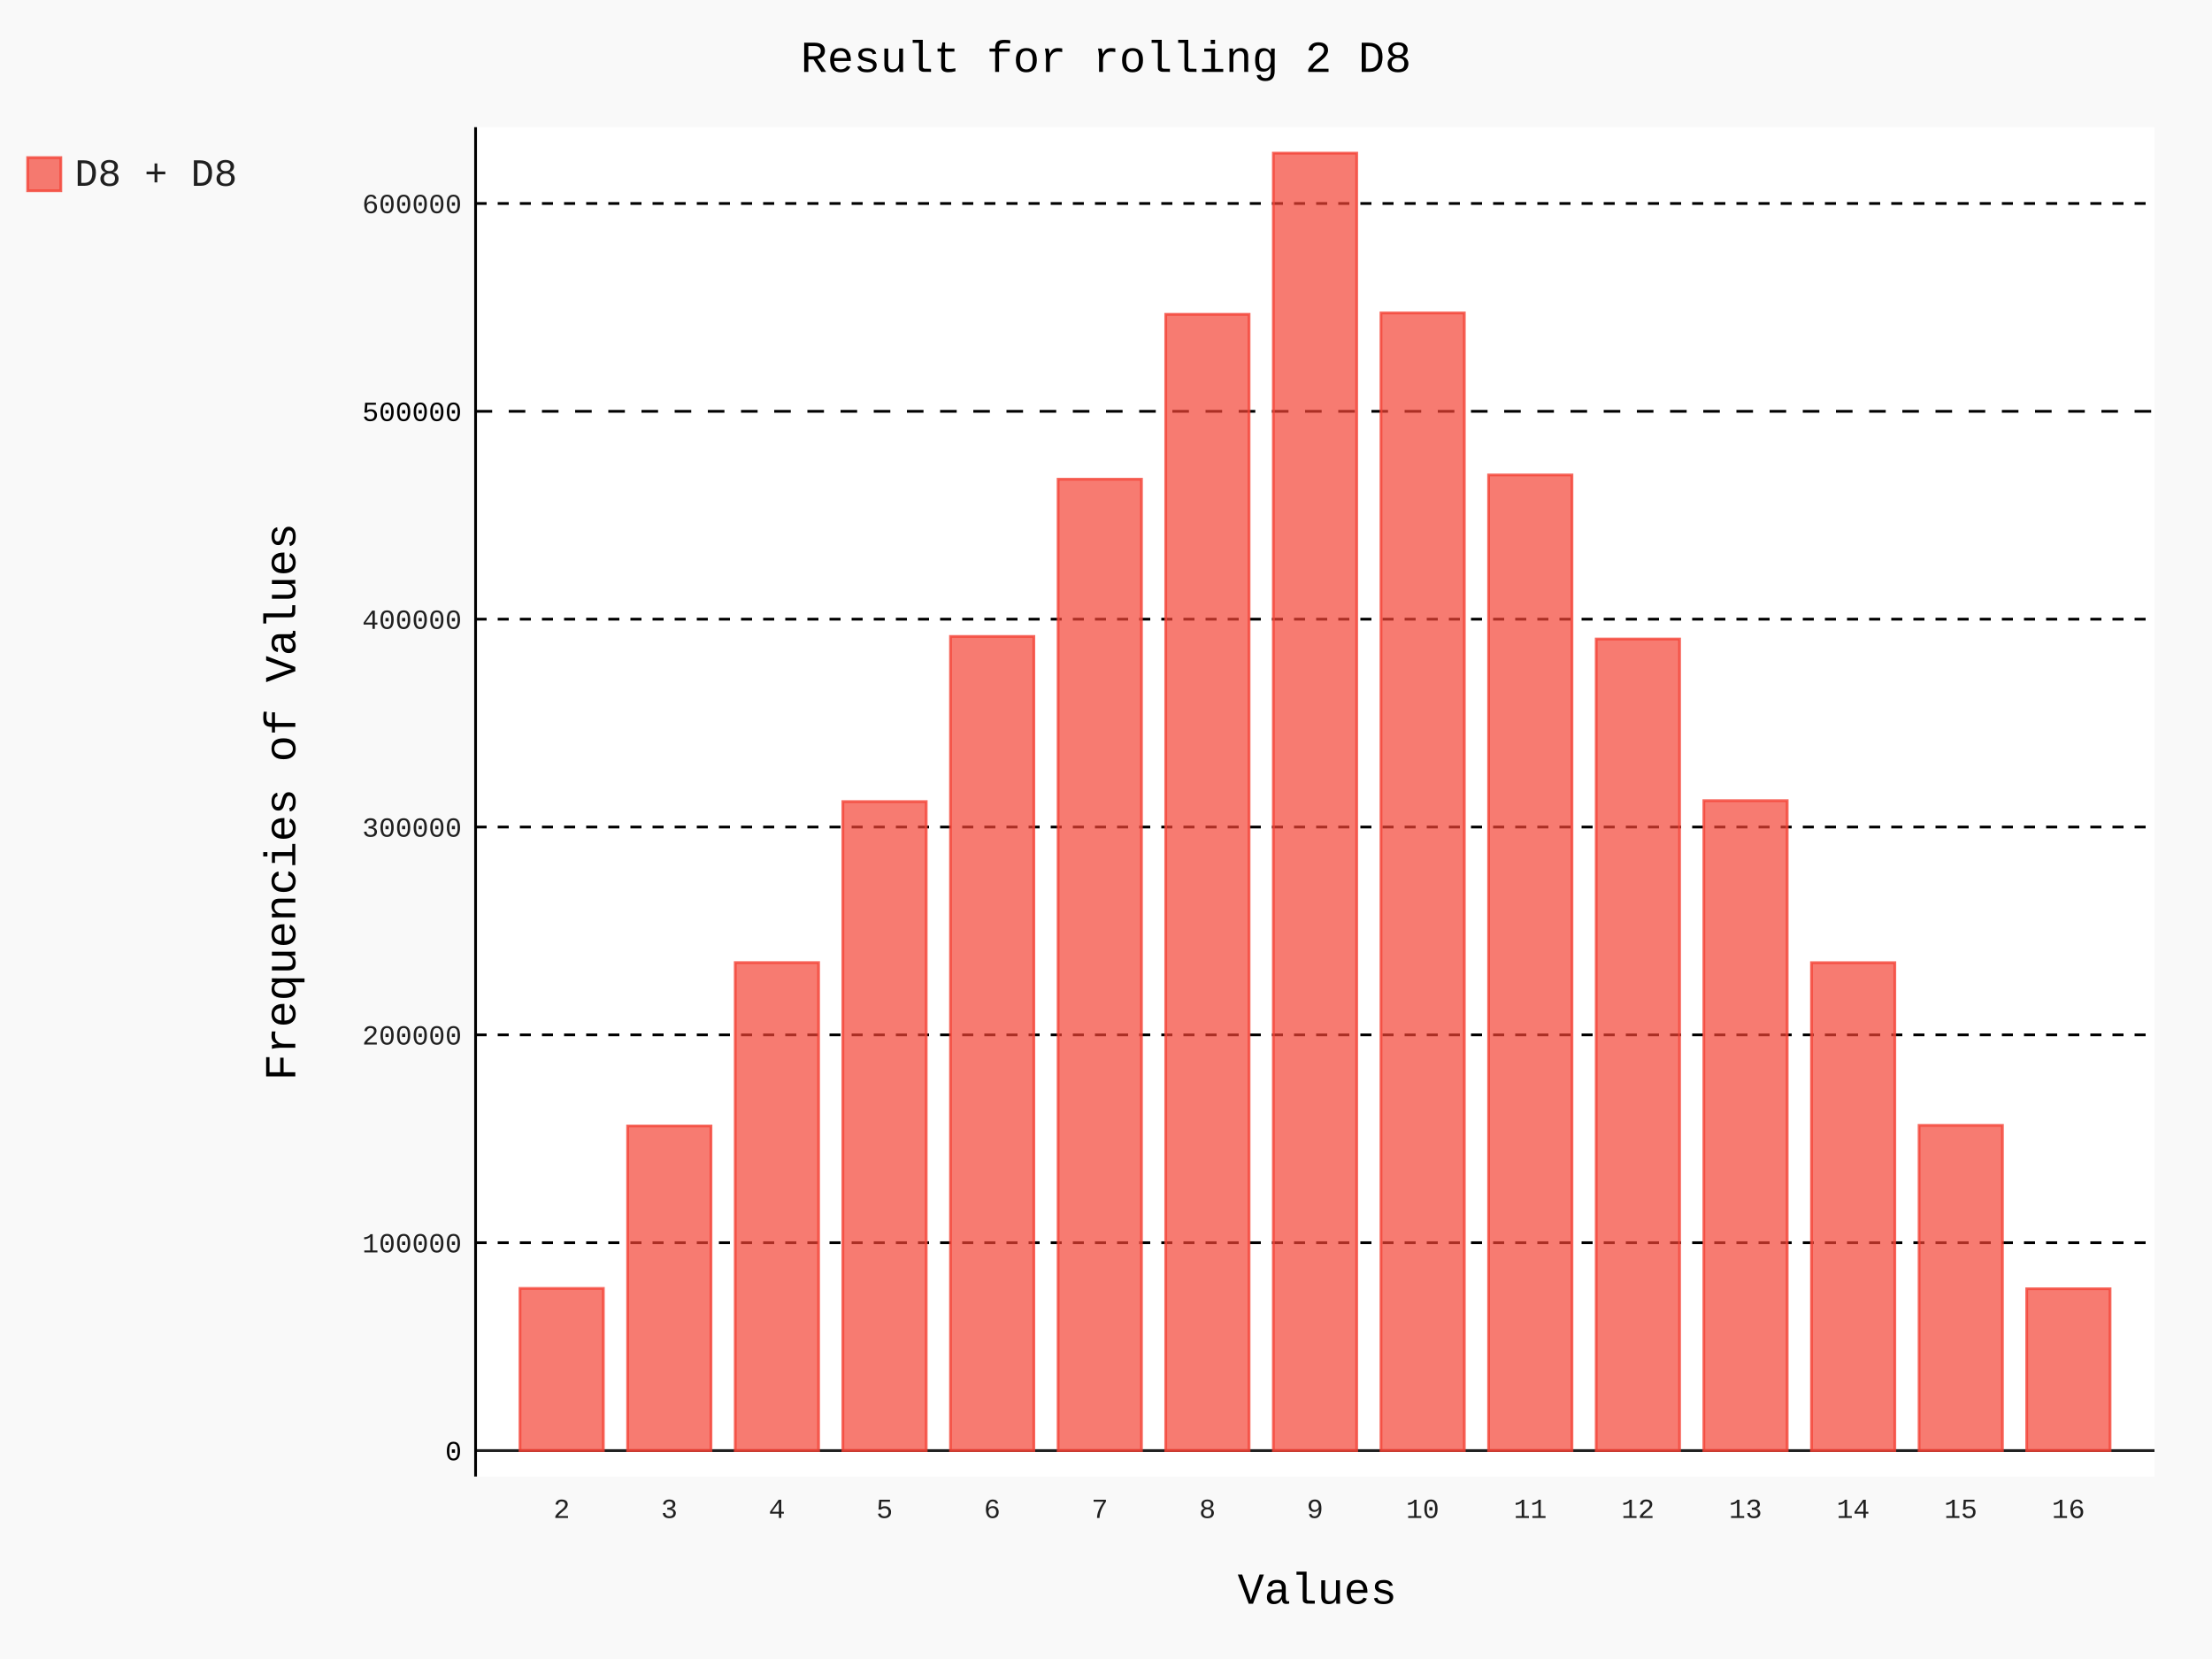
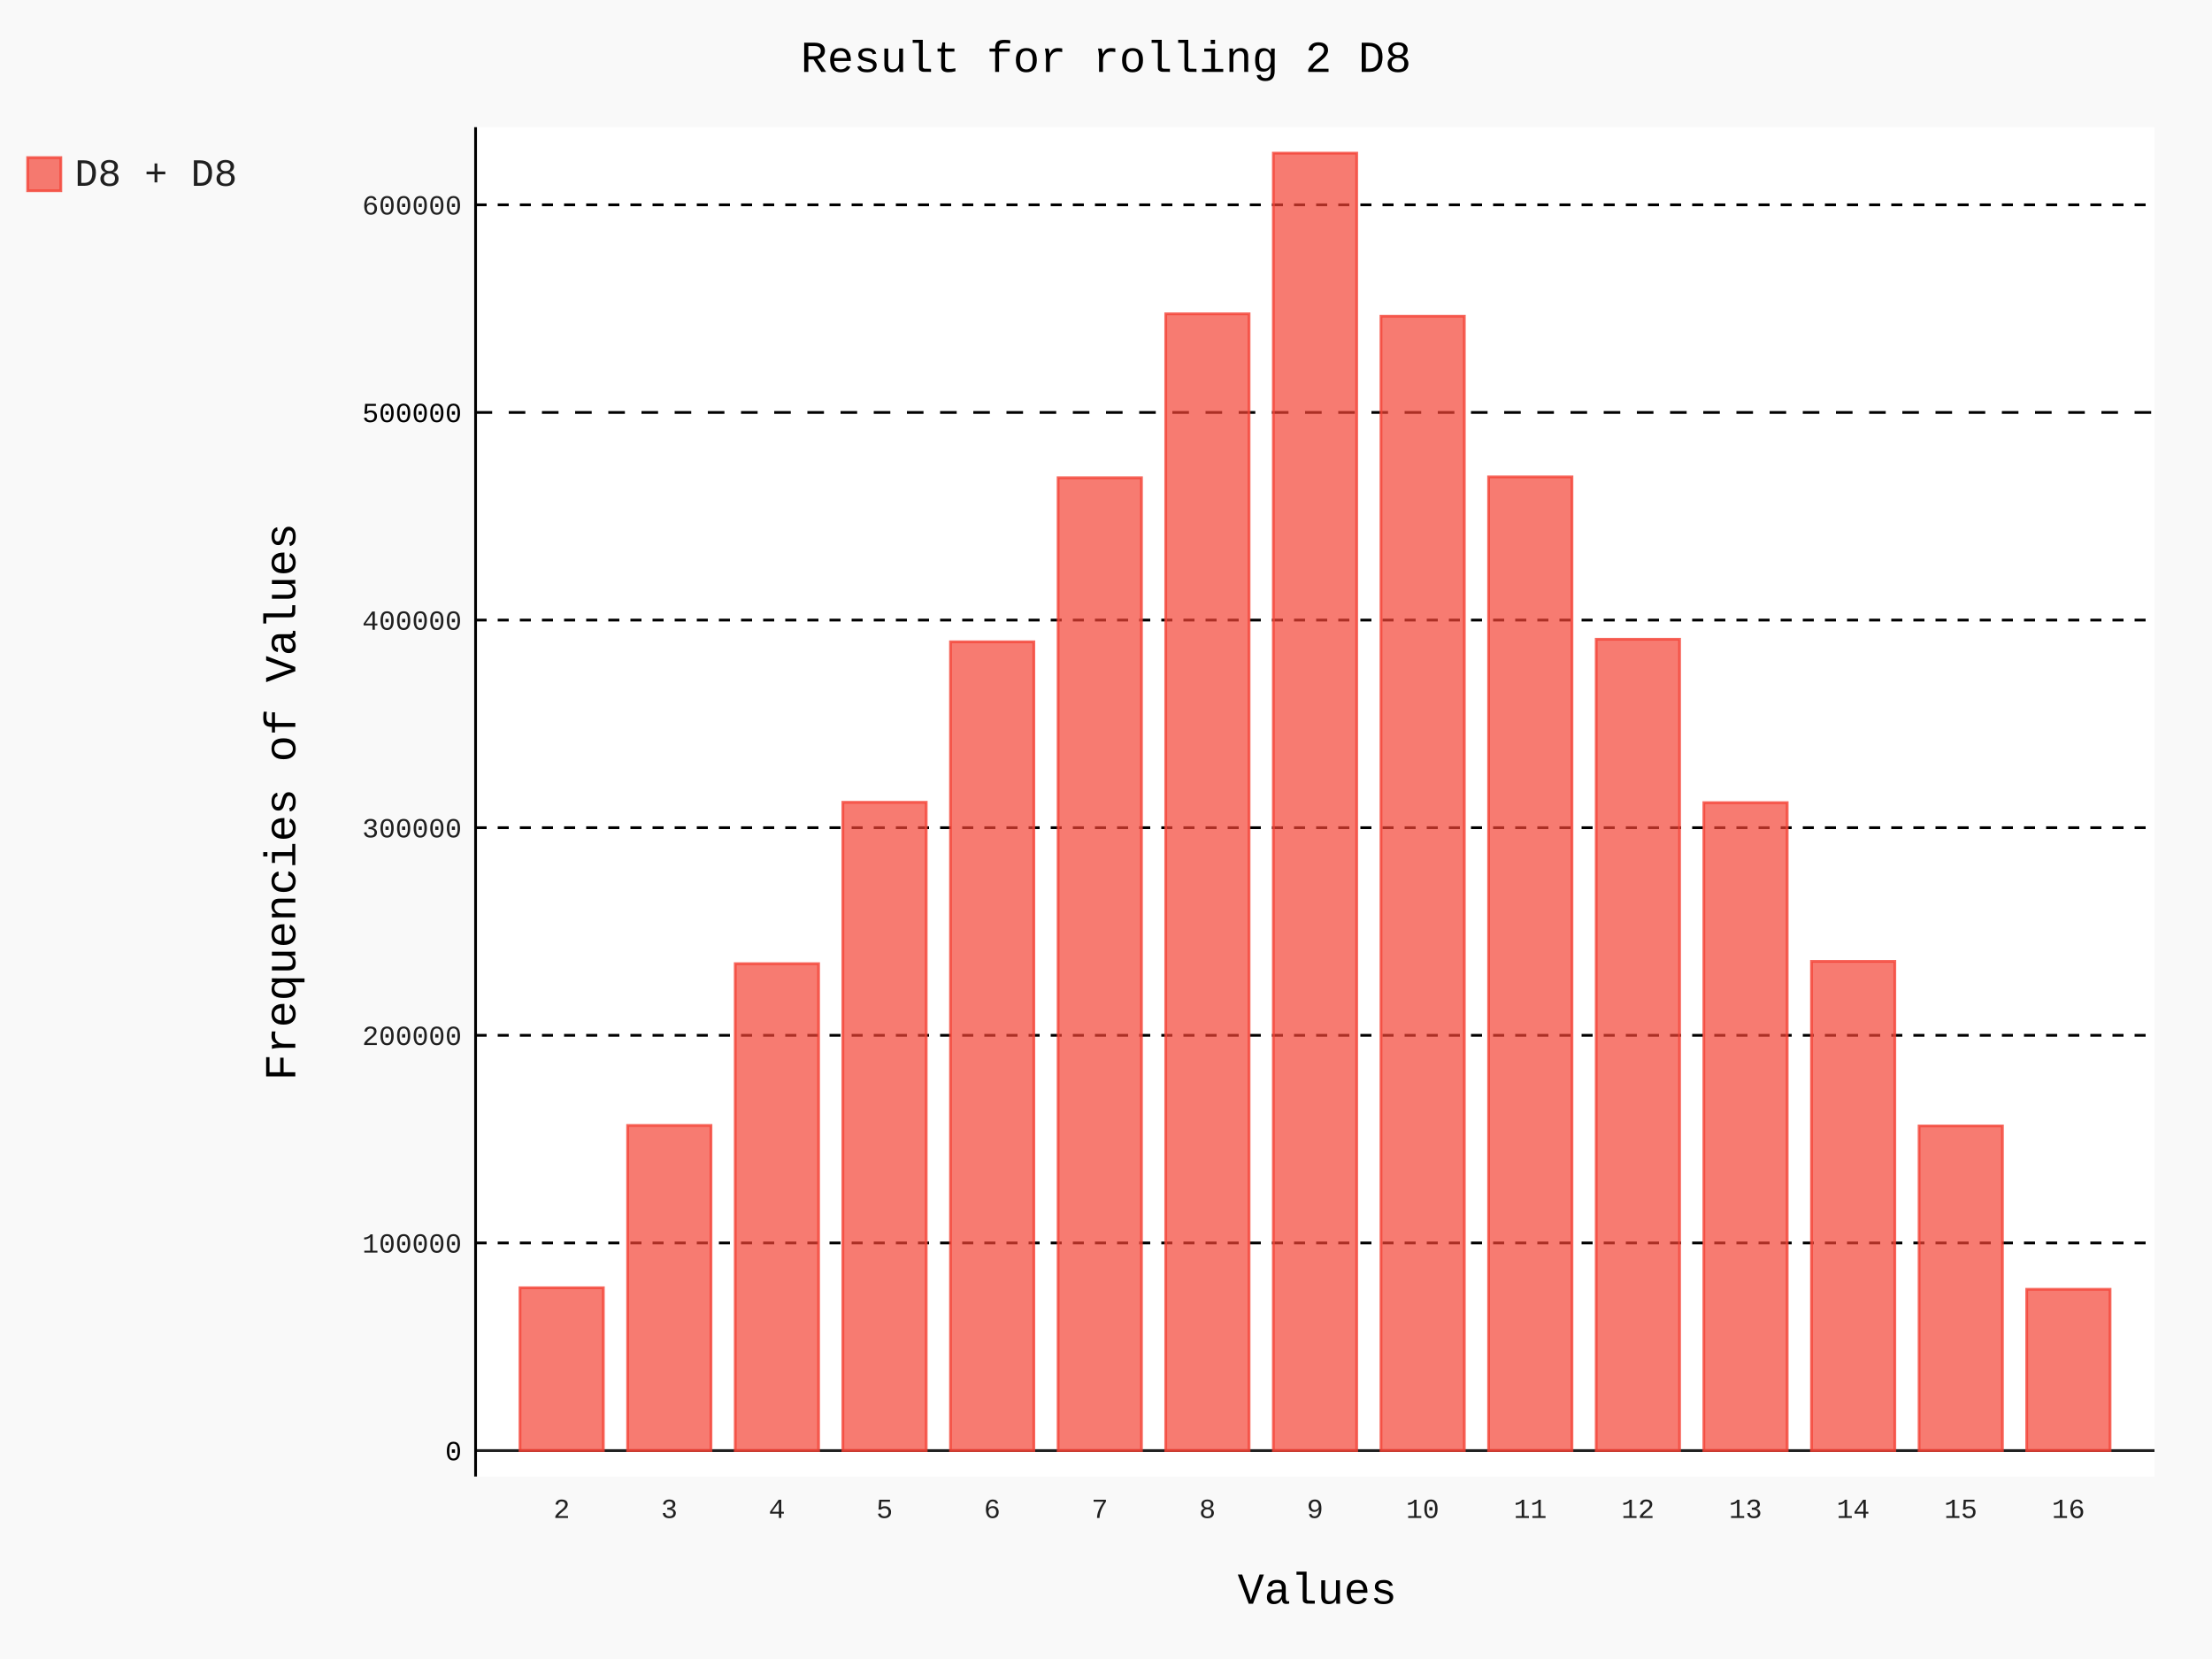
- <svg xmlns="http://www.w3.org/2000/svg" id="chart-728b4918-e278-4ec1-8a84-4df72ec2d9ed" class="pygal-chart" viewBox="0 0 800 600">
+ <svg xmlns="http://www.w3.org/2000/svg" id="chart-c9c467c7-0e5f-4b09-a038-41d56412c4b6" class="pygal-chart" viewBox="0 0 800 600">
  <defs>
-     <style type="text/css">#chart-728b4918-e278-4ec1-8a84-4df72ec2d9ed{-webkit-user-select:none;-webkit-font-smoothing:antialiased;font-family:Consolas,"Liberation Mono",Menlo,Courier,monospace}#chart-728b4918-e278-4ec1-8a84-4df72ec2d9ed .title{font-family:Consolas,"Liberation Mono",Menlo,Courier,monospace;font-size:16px}#chart-728b4918-e278-4ec1-8a84-4df72ec2d9ed .legends .legend text{font-family:Consolas,"Liberation Mono",Menlo,Courier,monospace;font-size:14px}#chart-728b4918-e278-4ec1-8a84-4df72ec2d9ed .axis text{font-family:Consolas,"Liberation Mono",Menlo,Courier,monospace;font-size:10px}#chart-728b4918-e278-4ec1-8a84-4df72ec2d9ed .axis text.major{font-family:Consolas,"Liberation Mono",Menlo,Courier,monospace;font-size:10px}#chart-728b4918-e278-4ec1-8a84-4df72ec2d9ed .text-overlay text.value{font-family:Consolas,"Liberation Mono",Menlo,Courier,monospace;font-size:16px}#chart-728b4918-e278-4ec1-8a84-4df72ec2d9ed .text-overlay text.label{font-family:Consolas,"Liberation Mono",Menlo,Courier,monospace;font-size:10px}#chart-728b4918-e278-4ec1-8a84-4df72ec2d9ed .tooltip{font-family:Consolas,"Liberation Mono",Menlo,Courier,monospace;font-size:14px}#chart-728b4918-e278-4ec1-8a84-4df72ec2d9ed text.no_data{font-family:Consolas,"Liberation Mono",Menlo,Courier,monospace;font-size:64px}
- #chart-728b4918-e278-4ec1-8a84-4df72ec2d9ed{background-color:rgba(249,249,249,1)}#chart-728b4918-e278-4ec1-8a84-4df72ec2d9ed path,#chart-728b4918-e278-4ec1-8a84-4df72ec2d9ed line,#chart-728b4918-e278-4ec1-8a84-4df72ec2d9ed rect,#chart-728b4918-e278-4ec1-8a84-4df72ec2d9ed circle{-webkit-transition:150ms;-moz-transition:150ms;transition:150ms}#chart-728b4918-e278-4ec1-8a84-4df72ec2d9ed .graph &gt; .background{fill:rgba(249,249,249,1)}#chart-728b4918-e278-4ec1-8a84-4df72ec2d9ed .plot &gt; .background{fill:rgba(255,255,255,1)}#chart-728b4918-e278-4ec1-8a84-4df72ec2d9ed .graph{fill:rgba(0,0,0,.87)}#chart-728b4918-e278-4ec1-8a84-4df72ec2d9ed text.no_data{fill:rgba(0,0,0,1)}#chart-728b4918-e278-4ec1-8a84-4df72ec2d9ed .title{fill:rgba(0,0,0,1)}#chart-728b4918-e278-4ec1-8a84-4df72ec2d9ed .legends .legend text{fill:rgba(0,0,0,.87)}#chart-728b4918-e278-4ec1-8a84-4df72ec2d9ed .legends .legend:hover text{fill:rgba(0,0,0,1)}#chart-728b4918-e278-4ec1-8a84-4df72ec2d9ed .axis .line{stroke:rgba(0,0,0,1)}#chart-728b4918-e278-4ec1-8a84-4df72ec2d9ed .axis .guide.line{stroke:rgba(0,0,0,.54)}#chart-728b4918-e278-4ec1-8a84-4df72ec2d9ed .axis .major.line{stroke:rgba(0,0,0,.87)}#chart-728b4918-e278-4ec1-8a84-4df72ec2d9ed .axis text.major{fill:rgba(0,0,0,1)}#chart-728b4918-e278-4ec1-8a84-4df72ec2d9ed .axis.y .guides:hover .guide.line,#chart-728b4918-e278-4ec1-8a84-4df72ec2d9ed .line-graph .axis.x .guides:hover .guide.line,#chart-728b4918-e278-4ec1-8a84-4df72ec2d9ed .stackedline-graph .axis.x .guides:hover .guide.line,#chart-728b4918-e278-4ec1-8a84-4df72ec2d9ed .xy-graph .axis.x .guides:hover .guide.line{stroke:rgba(0,0,0,1)}#chart-728b4918-e278-4ec1-8a84-4df72ec2d9ed .axis .guides:hover text{fill:rgba(0,0,0,1)}#chart-728b4918-e278-4ec1-8a84-4df72ec2d9ed .reactive{fill-opacity:.7;stroke-opacity:.8;stroke-width:1}#chart-728b4918-e278-4ec1-8a84-4df72ec2d9ed .ci{stroke:rgba(0,0,0,.87)}#chart-728b4918-e278-4ec1-8a84-4df72ec2d9ed .reactive.active,#chart-728b4918-e278-4ec1-8a84-4df72ec2d9ed .active .reactive{fill-opacity:.8;stroke-opacity:.9;stroke-width:4}#chart-728b4918-e278-4ec1-8a84-4df72ec2d9ed .ci .reactive.active{stroke-width:1.5}#chart-728b4918-e278-4ec1-8a84-4df72ec2d9ed .series text{fill:rgba(0,0,0,1)}#chart-728b4918-e278-4ec1-8a84-4df72ec2d9ed .tooltip rect{fill:rgba(255,255,255,1);stroke:rgba(0,0,0,1);-webkit-transition:opacity 150ms;-moz-transition:opacity 150ms;transition:opacity 150ms}#chart-728b4918-e278-4ec1-8a84-4df72ec2d9ed .tooltip .label{fill:rgba(0,0,0,.87)}#chart-728b4918-e278-4ec1-8a84-4df72ec2d9ed .tooltip .label{fill:rgba(0,0,0,.87)}#chart-728b4918-e278-4ec1-8a84-4df72ec2d9ed .tooltip .legend{font-size:.8em;fill:rgba(0,0,0,.54)}#chart-728b4918-e278-4ec1-8a84-4df72ec2d9ed .tooltip .x_label{font-size:.6em;fill:rgba(0,0,0,1)}#chart-728b4918-e278-4ec1-8a84-4df72ec2d9ed .tooltip .xlink{font-size:.5em;text-decoration:underline}#chart-728b4918-e278-4ec1-8a84-4df72ec2d9ed .tooltip .value{font-size:1.5em}#chart-728b4918-e278-4ec1-8a84-4df72ec2d9ed .bound{font-size:.5em}#chart-728b4918-e278-4ec1-8a84-4df72ec2d9ed .max-value{font-size:.75em;fill:rgba(0,0,0,.54)}#chart-728b4918-e278-4ec1-8a84-4df72ec2d9ed .map-element{fill:rgba(255,255,255,1);stroke:rgba(0,0,0,.54) !important}#chart-728b4918-e278-4ec1-8a84-4df72ec2d9ed .map-element .reactive{fill-opacity:inherit;stroke-opacity:inherit}#chart-728b4918-e278-4ec1-8a84-4df72ec2d9ed .color-0,#chart-728b4918-e278-4ec1-8a84-4df72ec2d9ed .color-0 a:visited{stroke:#F44336;fill:#F44336}#chart-728b4918-e278-4ec1-8a84-4df72ec2d9ed .text-overlay .color-0 text{fill:black}
- #chart-728b4918-e278-4ec1-8a84-4df72ec2d9ed text.no_data{text-anchor:middle}#chart-728b4918-e278-4ec1-8a84-4df72ec2d9ed .guide.line{fill:none}#chart-728b4918-e278-4ec1-8a84-4df72ec2d9ed .centered{text-anchor:middle}#chart-728b4918-e278-4ec1-8a84-4df72ec2d9ed .title{text-anchor:middle}#chart-728b4918-e278-4ec1-8a84-4df72ec2d9ed .legends .legend text{fill-opacity:1}#chart-728b4918-e278-4ec1-8a84-4df72ec2d9ed .axis.x text{text-anchor:middle}#chart-728b4918-e278-4ec1-8a84-4df72ec2d9ed .axis.x:not(.web) text[transform]{text-anchor:start}#chart-728b4918-e278-4ec1-8a84-4df72ec2d9ed .axis.x:not(.web) text[transform].backwards{text-anchor:end}#chart-728b4918-e278-4ec1-8a84-4df72ec2d9ed .axis.y text{text-anchor:end}#chart-728b4918-e278-4ec1-8a84-4df72ec2d9ed .axis.y text[transform].backwards{text-anchor:start}#chart-728b4918-e278-4ec1-8a84-4df72ec2d9ed .axis.y2 text{text-anchor:start}#chart-728b4918-e278-4ec1-8a84-4df72ec2d9ed .axis.y2 text[transform].backwards{text-anchor:end}#chart-728b4918-e278-4ec1-8a84-4df72ec2d9ed .axis .guide.line{stroke-dasharray:4,4;stroke:black}#chart-728b4918-e278-4ec1-8a84-4df72ec2d9ed .axis .major.guide.line{stroke-dasharray:6,6;stroke:black}#chart-728b4918-e278-4ec1-8a84-4df72ec2d9ed .horizontal .axis.y .guide.line,#chart-728b4918-e278-4ec1-8a84-4df72ec2d9ed .horizontal .axis.y2 .guide.line,#chart-728b4918-e278-4ec1-8a84-4df72ec2d9ed .vertical .axis.x .guide.line{opacity:0}#chart-728b4918-e278-4ec1-8a84-4df72ec2d9ed .horizontal .axis.always_show .guide.line,#chart-728b4918-e278-4ec1-8a84-4df72ec2d9ed .vertical .axis.always_show .guide.line{opacity:1 !important}#chart-728b4918-e278-4ec1-8a84-4df72ec2d9ed .axis.y .guides:hover .guide.line,#chart-728b4918-e278-4ec1-8a84-4df72ec2d9ed .axis.y2 .guides:hover .guide.line,#chart-728b4918-e278-4ec1-8a84-4df72ec2d9ed .axis.x .guides:hover .guide.line{opacity:1}#chart-728b4918-e278-4ec1-8a84-4df72ec2d9ed .axis .guides:hover text{opacity:1}#chart-728b4918-e278-4ec1-8a84-4df72ec2d9ed .nofill{fill:none}#chart-728b4918-e278-4ec1-8a84-4df72ec2d9ed .subtle-fill{fill-opacity:.2}#chart-728b4918-e278-4ec1-8a84-4df72ec2d9ed .dot{stroke-width:1px;fill-opacity:1;stroke-opacity:1}#chart-728b4918-e278-4ec1-8a84-4df72ec2d9ed .dot.active{stroke-width:5px}#chart-728b4918-e278-4ec1-8a84-4df72ec2d9ed .dot.negative{fill:transparent}#chart-728b4918-e278-4ec1-8a84-4df72ec2d9ed text,#chart-728b4918-e278-4ec1-8a84-4df72ec2d9ed tspan{stroke:none !important}#chart-728b4918-e278-4ec1-8a84-4df72ec2d9ed .series text.active{opacity:1}#chart-728b4918-e278-4ec1-8a84-4df72ec2d9ed .tooltip rect{fill-opacity:.95;stroke-width:.5}#chart-728b4918-e278-4ec1-8a84-4df72ec2d9ed .tooltip text{fill-opacity:1}#chart-728b4918-e278-4ec1-8a84-4df72ec2d9ed .showable{visibility:hidden}#chart-728b4918-e278-4ec1-8a84-4df72ec2d9ed .showable.shown{visibility:visible}#chart-728b4918-e278-4ec1-8a84-4df72ec2d9ed .gauge-background{fill:rgba(229,229,229,1);stroke:none}#chart-728b4918-e278-4ec1-8a84-4df72ec2d9ed .bg-lines{stroke:rgba(249,249,249,1);stroke-width:2px}</style>
+     <style type="text/css">#chart-c9c467c7-0e5f-4b09-a038-41d56412c4b6{-webkit-user-select:none;-webkit-font-smoothing:antialiased;font-family:Consolas,"Liberation Mono",Menlo,Courier,monospace}#chart-c9c467c7-0e5f-4b09-a038-41d56412c4b6 .title{font-family:Consolas,"Liberation Mono",Menlo,Courier,monospace;font-size:16px}#chart-c9c467c7-0e5f-4b09-a038-41d56412c4b6 .legends .legend text{font-family:Consolas,"Liberation Mono",Menlo,Courier,monospace;font-size:14px}#chart-c9c467c7-0e5f-4b09-a038-41d56412c4b6 .axis text{font-family:Consolas,"Liberation Mono",Menlo,Courier,monospace;font-size:10px}#chart-c9c467c7-0e5f-4b09-a038-41d56412c4b6 .axis text.major{font-family:Consolas,"Liberation Mono",Menlo,Courier,monospace;font-size:10px}#chart-c9c467c7-0e5f-4b09-a038-41d56412c4b6 .text-overlay text.value{font-family:Consolas,"Liberation Mono",Menlo,Courier,monospace;font-size:16px}#chart-c9c467c7-0e5f-4b09-a038-41d56412c4b6 .text-overlay text.label{font-family:Consolas,"Liberation Mono",Menlo,Courier,monospace;font-size:10px}#chart-c9c467c7-0e5f-4b09-a038-41d56412c4b6 .tooltip{font-family:Consolas,"Liberation Mono",Menlo,Courier,monospace;font-size:14px}#chart-c9c467c7-0e5f-4b09-a038-41d56412c4b6 text.no_data{font-family:Consolas,"Liberation Mono",Menlo,Courier,monospace;font-size:64px}
+ #chart-c9c467c7-0e5f-4b09-a038-41d56412c4b6{background-color:rgba(249,249,249,1)}#chart-c9c467c7-0e5f-4b09-a038-41d56412c4b6 path,#chart-c9c467c7-0e5f-4b09-a038-41d56412c4b6 line,#chart-c9c467c7-0e5f-4b09-a038-41d56412c4b6 rect,#chart-c9c467c7-0e5f-4b09-a038-41d56412c4b6 circle{-webkit-transition:150ms;-moz-transition:150ms;transition:150ms}#chart-c9c467c7-0e5f-4b09-a038-41d56412c4b6 .graph &gt; .background{fill:rgba(249,249,249,1)}#chart-c9c467c7-0e5f-4b09-a038-41d56412c4b6 .plot &gt; .background{fill:rgba(255,255,255,1)}#chart-c9c467c7-0e5f-4b09-a038-41d56412c4b6 .graph{fill:rgba(0,0,0,.87)}#chart-c9c467c7-0e5f-4b09-a038-41d56412c4b6 text.no_data{fill:rgba(0,0,0,1)}#chart-c9c467c7-0e5f-4b09-a038-41d56412c4b6 .title{fill:rgba(0,0,0,1)}#chart-c9c467c7-0e5f-4b09-a038-41d56412c4b6 .legends .legend text{fill:rgba(0,0,0,.87)}#chart-c9c467c7-0e5f-4b09-a038-41d56412c4b6 .legends .legend:hover text{fill:rgba(0,0,0,1)}#chart-c9c467c7-0e5f-4b09-a038-41d56412c4b6 .axis .line{stroke:rgba(0,0,0,1)}#chart-c9c467c7-0e5f-4b09-a038-41d56412c4b6 .axis .guide.line{stroke:rgba(0,0,0,.54)}#chart-c9c467c7-0e5f-4b09-a038-41d56412c4b6 .axis .major.line{stroke:rgba(0,0,0,.87)}#chart-c9c467c7-0e5f-4b09-a038-41d56412c4b6 .axis text.major{fill:rgba(0,0,0,1)}#chart-c9c467c7-0e5f-4b09-a038-41d56412c4b6 .axis.y .guides:hover .guide.line,#chart-c9c467c7-0e5f-4b09-a038-41d56412c4b6 .line-graph .axis.x .guides:hover .guide.line,#chart-c9c467c7-0e5f-4b09-a038-41d56412c4b6 .stackedline-graph .axis.x .guides:hover .guide.line,#chart-c9c467c7-0e5f-4b09-a038-41d56412c4b6 .xy-graph .axis.x .guides:hover .guide.line{stroke:rgba(0,0,0,1)}#chart-c9c467c7-0e5f-4b09-a038-41d56412c4b6 .axis .guides:hover text{fill:rgba(0,0,0,1)}#chart-c9c467c7-0e5f-4b09-a038-41d56412c4b6 .reactive{fill-opacity:.7;stroke-opacity:.8;stroke-width:1}#chart-c9c467c7-0e5f-4b09-a038-41d56412c4b6 .ci{stroke:rgba(0,0,0,.87)}#chart-c9c467c7-0e5f-4b09-a038-41d56412c4b6 .reactive.active,#chart-c9c467c7-0e5f-4b09-a038-41d56412c4b6 .active .reactive{fill-opacity:.8;stroke-opacity:.9;stroke-width:4}#chart-c9c467c7-0e5f-4b09-a038-41d56412c4b6 .ci .reactive.active{stroke-width:1.5}#chart-c9c467c7-0e5f-4b09-a038-41d56412c4b6 .series text{fill:rgba(0,0,0,1)}#chart-c9c467c7-0e5f-4b09-a038-41d56412c4b6 .tooltip rect{fill:rgba(255,255,255,1);stroke:rgba(0,0,0,1);-webkit-transition:opacity 150ms;-moz-transition:opacity 150ms;transition:opacity 150ms}#chart-c9c467c7-0e5f-4b09-a038-41d56412c4b6 .tooltip .label{fill:rgba(0,0,0,.87)}#chart-c9c467c7-0e5f-4b09-a038-41d56412c4b6 .tooltip .label{fill:rgba(0,0,0,.87)}#chart-c9c467c7-0e5f-4b09-a038-41d56412c4b6 .tooltip .legend{font-size:.8em;fill:rgba(0,0,0,.54)}#chart-c9c467c7-0e5f-4b09-a038-41d56412c4b6 .tooltip .x_label{font-size:.6em;fill:rgba(0,0,0,1)}#chart-c9c467c7-0e5f-4b09-a038-41d56412c4b6 .tooltip .xlink{font-size:.5em;text-decoration:underline}#chart-c9c467c7-0e5f-4b09-a038-41d56412c4b6 .tooltip .value{font-size:1.5em}#chart-c9c467c7-0e5f-4b09-a038-41d56412c4b6 .bound{font-size:.5em}#chart-c9c467c7-0e5f-4b09-a038-41d56412c4b6 .max-value{font-size:.75em;fill:rgba(0,0,0,.54)}#chart-c9c467c7-0e5f-4b09-a038-41d56412c4b6 .map-element{fill:rgba(255,255,255,1);stroke:rgba(0,0,0,.54) !important}#chart-c9c467c7-0e5f-4b09-a038-41d56412c4b6 .map-element .reactive{fill-opacity:inherit;stroke-opacity:inherit}#chart-c9c467c7-0e5f-4b09-a038-41d56412c4b6 .color-0,#chart-c9c467c7-0e5f-4b09-a038-41d56412c4b6 .color-0 a:visited{stroke:#F44336;fill:#F44336}#chart-c9c467c7-0e5f-4b09-a038-41d56412c4b6 .text-overlay .color-0 text{fill:black}
+ #chart-c9c467c7-0e5f-4b09-a038-41d56412c4b6 text.no_data{text-anchor:middle}#chart-c9c467c7-0e5f-4b09-a038-41d56412c4b6 .guide.line{fill:none}#chart-c9c467c7-0e5f-4b09-a038-41d56412c4b6 .centered{text-anchor:middle}#chart-c9c467c7-0e5f-4b09-a038-41d56412c4b6 .title{text-anchor:middle}#chart-c9c467c7-0e5f-4b09-a038-41d56412c4b6 .legends .legend text{fill-opacity:1}#chart-c9c467c7-0e5f-4b09-a038-41d56412c4b6 .axis.x text{text-anchor:middle}#chart-c9c467c7-0e5f-4b09-a038-41d56412c4b6 .axis.x:not(.web) text[transform]{text-anchor:start}#chart-c9c467c7-0e5f-4b09-a038-41d56412c4b6 .axis.x:not(.web) text[transform].backwards{text-anchor:end}#chart-c9c467c7-0e5f-4b09-a038-41d56412c4b6 .axis.y text{text-anchor:end}#chart-c9c467c7-0e5f-4b09-a038-41d56412c4b6 .axis.y text[transform].backwards{text-anchor:start}#chart-c9c467c7-0e5f-4b09-a038-41d56412c4b6 .axis.y2 text{text-anchor:start}#chart-c9c467c7-0e5f-4b09-a038-41d56412c4b6 .axis.y2 text[transform].backwards{text-anchor:end}#chart-c9c467c7-0e5f-4b09-a038-41d56412c4b6 .axis .guide.line{stroke-dasharray:4,4;stroke:black}#chart-c9c467c7-0e5f-4b09-a038-41d56412c4b6 .axis .major.guide.line{stroke-dasharray:6,6;stroke:black}#chart-c9c467c7-0e5f-4b09-a038-41d56412c4b6 .horizontal .axis.y .guide.line,#chart-c9c467c7-0e5f-4b09-a038-41d56412c4b6 .horizontal .axis.y2 .guide.line,#chart-c9c467c7-0e5f-4b09-a038-41d56412c4b6 .vertical .axis.x .guide.line{opacity:0}#chart-c9c467c7-0e5f-4b09-a038-41d56412c4b6 .horizontal .axis.always_show .guide.line,#chart-c9c467c7-0e5f-4b09-a038-41d56412c4b6 .vertical .axis.always_show .guide.line{opacity:1 !important}#chart-c9c467c7-0e5f-4b09-a038-41d56412c4b6 .axis.y .guides:hover .guide.line,#chart-c9c467c7-0e5f-4b09-a038-41d56412c4b6 .axis.y2 .guides:hover .guide.line,#chart-c9c467c7-0e5f-4b09-a038-41d56412c4b6 .axis.x .guides:hover .guide.line{opacity:1}#chart-c9c467c7-0e5f-4b09-a038-41d56412c4b6 .axis .guides:hover text{opacity:1}#chart-c9c467c7-0e5f-4b09-a038-41d56412c4b6 .nofill{fill:none}#chart-c9c467c7-0e5f-4b09-a038-41d56412c4b6 .subtle-fill{fill-opacity:.2}#chart-c9c467c7-0e5f-4b09-a038-41d56412c4b6 .dot{stroke-width:1px;fill-opacity:1;stroke-opacity:1}#chart-c9c467c7-0e5f-4b09-a038-41d56412c4b6 .dot.active{stroke-width:5px}#chart-c9c467c7-0e5f-4b09-a038-41d56412c4b6 .dot.negative{fill:transparent}#chart-c9c467c7-0e5f-4b09-a038-41d56412c4b6 text,#chart-c9c467c7-0e5f-4b09-a038-41d56412c4b6 tspan{stroke:none !important}#chart-c9c467c7-0e5f-4b09-a038-41d56412c4b6 .series text.active{opacity:1}#chart-c9c467c7-0e5f-4b09-a038-41d56412c4b6 .tooltip rect{fill-opacity:.95;stroke-width:.5}#chart-c9c467c7-0e5f-4b09-a038-41d56412c4b6 .tooltip text{fill-opacity:1}#chart-c9c467c7-0e5f-4b09-a038-41d56412c4b6 .showable{visibility:hidden}#chart-c9c467c7-0e5f-4b09-a038-41d56412c4b6 .showable.shown{visibility:visible}#chart-c9c467c7-0e5f-4b09-a038-41d56412c4b6 .gauge-background{fill:rgba(229,229,229,1);stroke:none}#chart-c9c467c7-0e5f-4b09-a038-41d56412c4b6 .bg-lines{stroke:rgba(249,249,249,1);stroke-width:2px}</style>
  </defs>
  <g class="graph bar-graph vertical">
    <rect x="0" y="0" width="800" height="600" class="background" />
    <g transform="translate(172, 46)" class="plot">
      <rect x="0" y="0" width="607.2" height="488" class="background" />
      <g class="axis y always_show">
        <g class="guides">
          <path d="M0 478.615 h607.2" class="axis major line" />
          <text x="-5" y="482.115" class="major">0</text>
        </g>
        <g class="guides">
-           <path d="M0 403.444 h607.2" class="guide line" />
-           <text x="-5" y="406.944" class="">100000</text>
+           <path d="M0 403.526 h607.2" class="guide line" />
+           <text x="-5" y="407.026" class="">100000</text>
        </g>
        <g class="guides">
-           <path d="M0 328.273 h607.2" class="guide line" />
-           <text x="-5" y="331.773" class="">200000</text>
+           <path d="M0 328.436 h607.2" class="guide line" />
+           <text x="-5" y="331.936" class="">200000</text>
        </g>
        <g class="guides">
-           <path d="M0 253.102 h607.2" class="guide line" />
-           <text x="-5" y="256.602" class="">300000</text>
+           <path d="M0 253.347 h607.2" class="guide line" />
+           <text x="-5" y="256.847" class="">300000</text>
        </g>
        <g class="guides">
-           <path d="M0 177.931 h607.2" class="guide line" />
-           <text x="-5" y="181.431" class="">400000</text>
+           <path d="M0 178.257 h607.2" class="guide line" />
+           <text x="-5" y="181.757" class="">400000</text>
        </g>
        <g class="guides">
-           <path d="M0 102.76 h607.2" class="major guide line" />
-           <text x="-5" y="106.26" class="major">500000</text>
+           <path d="M0 103.168 h607.2" class="major guide line" />
+           <text x="-5" y="106.668" class="major">500000</text>
        </g>
        <g class="guides">
-           <path d="M0 27.59 h607.2" class="guide line" />
-           <text x="-5" y="31.09" class="">600000</text>
+           <path d="M0 28.078 h607.2" class="guide line" />
+           <text x="-5" y="31.578" class="">600000</text>
        </g>
      </g>
      <g class="axis x">
        <path d="M0 0 v488" class="line" />
        <g class="guides">
          <path d="M31.138 0 v488" class="guide line" />
          <text x="31.138" y="503.0" class="">2</text>
        </g>
        <g class="guides">
          <path d="M70.062 0 v488" class="guide line" />
          <text x="70.062" y="503.0" class="">3</text>
        </g>
        <g class="guides">
          <path d="M108.985 0 v488" class="guide line" />
          <text x="108.985" y="503.0" class="">4</text>
        </g>
        <g class="guides">
          <path d="M147.908 0 v488" class="guide line" />
          <text x="147.908" y="503.0" class="">5</text>
        </g>
        <g class="guides">
          <path d="M186.831 0 v488" class="guide line" />
          <text x="186.831" y="503.0" class="">6</text>
        </g>
        <g class="guides">
          <path d="M225.754 0 v488" class="guide line" />
          <text x="225.754" y="503.0" class="">7</text>
        </g>
        <g class="guides">
          <path d="M264.677 0 v488" class="guide line" />
          <text x="264.677" y="503.0" class="">8</text>
        </g>
        <g class="guides">
          <path d="M303.6 0 v488" class="guide line" />
          <text x="303.6" y="503.0" class="">9</text>
        </g>
        <g class="guides">
          <path d="M342.523 0 v488" class="guide line" />
          <text x="342.523" y="503.0" class="">10</text>
        </g>
        <g class="guides">
          <path d="M381.446 0 v488" class="guide line" />
          <text x="381.446" y="503.0" class="">11</text>
        </g>
        <g class="guides">
          <path d="M420.369 0 v488" class="guide line" />
          <text x="420.369" y="503.0" class="">12</text>
        </g>
        <g class="guides">
          <path d="M459.292 0 v488" class="guide line" />
          <text x="459.292" y="503.0" class="">13</text>
        </g>
        <g class="guides">
          <path d="M498.215 0 v488" class="guide line" />
          <text x="498.215" y="503.0" class="">14</text>
        </g>
        <g class="guides">
          <path d="M537.138 0 v488" class="guide line" />
          <text x="537.138" y="503.0" class="">15</text>
        </g>
        <g class="guides">
          <path d="M576.062 0 v488" class="guide line" />
          <text x="576.062" y="503.0" class="">16</text>
        </g>
      </g>
      <g class="series serie-0 color-0">
        <g class="bars">
          <g class="bar">
-             <rect x="16.067" y="419.976" rx="0" ry="0" width="30.142" height="58.639" class="rect reactive tooltip-trigger" />
+             <rect x="16.067" y="419.743" rx="0" ry="0" width="30.142" height="58.872" class="rect reactive tooltip-trigger" />
          </g>
          <g class="bar">
-             <rect x="54.991" y="361.229" rx="0" ry="0" width="30.142" height="117.386" class="rect reactive tooltip-trigger" />
+             <rect x="54.991" y="361.024" rx="0" ry="0" width="30.142" height="117.592" class="rect reactive tooltip-trigger" />
          </g>
          <g class="bar">
-             <rect x="93.914" y="302.136" rx="0" ry="0" width="30.142" height="176.48" class="rect reactive tooltip-trigger" />
+             <rect x="93.914" y="302.527" rx="0" ry="0" width="30.142" height="176.089" class="rect reactive tooltip-trigger" />
          </g>
          <g class="bar">
-             <rect x="132.837" y="243.902" rx="0" ry="0" width="30.142" height="234.713" class="rect reactive tooltip-trigger" />
+             <rect x="132.837" y="244.158" rx="0" ry="0" width="30.142" height="234.457" class="rect reactive tooltip-trigger" />
          </g>
          <g class="bar">
-             <rect x="171.76" y="184.174" rx="0" ry="0" width="30.142" height="294.442" class="rect reactive tooltip-trigger" />
+             <rect x="171.76" y="186.124" rx="0" ry="0" width="30.142" height="292.492" class="rect reactive tooltip-trigger" />
          </g>
          <g class="bar">
-             <rect x="210.683" y="127.314" rx="0" ry="0" width="30.142" height="351.301" class="rect reactive tooltip-trigger" />
+             <rect x="210.683" y="126.785" rx="0" ry="0" width="30.142" height="351.831" class="rect reactive tooltip-trigger" />
          </g>
          <g class="bar">
-             <rect x="249.606" y="67.673" rx="0" ry="0" width="30.142" height="410.942" class="rect reactive tooltip-trigger" />
+             <rect x="249.606" y="67.496" rx="0" ry="0" width="30.142" height="411.12" class="rect reactive tooltip-trigger" />
          </g>
          <g class="bar">
            <rect x="288.529" y="9.385" rx="0" ry="0" width="30.142" height="469.231" class="rect reactive tooltip-trigger" />
          </g>
          <g class="bar">
-             <rect x="327.452" y="67.184" rx="0" ry="0" width="30.142" height="411.432" class="rect reactive tooltip-trigger" />
+             <rect x="327.452" y="68.358" rx="0" ry="0" width="30.142" height="410.258" class="rect reactive tooltip-trigger" />
          </g>
          <g class="bar">
-             <rect x="366.375" y="125.773" rx="0" ry="0" width="30.142" height="352.842" class="rect reactive tooltip-trigger" />
+             <rect x="366.375" y="126.468" rx="0" ry="0" width="30.142" height="352.147" class="rect reactive tooltip-trigger" />
          </g>
          <g class="bar">
-             <rect x="405.298" y="185.107" rx="0" ry="0" width="30.142" height="293.508" class="rect reactive tooltip-trigger" />
+             <rect x="405.298" y="185.193" rx="0" ry="0" width="30.142" height="293.423" class="rect reactive tooltip-trigger" />
          </g>
          <g class="bar">
-             <rect x="444.221" y="243.565" rx="0" ry="0" width="30.142" height="235.051" class="rect reactive tooltip-trigger" />
+             <rect x="444.221" y="244.29" rx="0" ry="0" width="30.142" height="234.325" class="rect reactive tooltip-trigger" />
          </g>
          <g class="bar">
-             <rect x="483.144" y="302.163" rx="0" ry="0" width="30.142" height="176.453" class="rect reactive tooltip-trigger" />
+             <rect x="483.144" y="301.702" rx="0" ry="0" width="30.142" height="176.913" class="rect reactive tooltip-trigger" />
          </g>
          <g class="bar">
-             <rect x="522.067" y="361.001" rx="0" ry="0" width="30.142" height="117.614" class="rect reactive tooltip-trigger" />
+             <rect x="522.067" y="361.211" rx="0" ry="0" width="30.142" height="117.405" class="rect reactive tooltip-trigger" />
          </g>
          <g class="bar">
-             <rect x="560.991" y="420.102" rx="0" ry="0" width="30.142" height="58.514" class="rect reactive tooltip-trigger" />
+             <rect x="560.991" y="420.294" rx="0" ry="0" width="30.142" height="58.321" class="rect reactive tooltip-trigger" />
          </g>
        </g>
      </g>
    </g>
    <g class="titles">
      <text x="400.0" y="26" class="title plot_title">Result for rolling 2 D8</text>
      <text x="476.4" y="580" class="title">Values</text>
      <text x="80.8" y="316.0" class="title" transform="rotate(-90 80.8 290)">Frequencies of Values</text>
    </g>
    <g transform="translate(172, 46)" class="plot overlay">
      <g class="series serie-0 color-0" />
    </g>
    <g transform="translate(172, 46)" class="plot text-overlay">
      <g class="series serie-0 color-0" />
    </g>
    <g transform="translate(172, 46)" class="plot tooltip-overlay">
      <g transform="translate(0 0)" style="opacity: 0" class="tooltip">
        <rect rx="0" ry="0" width="0" height="0" class="tooltip-box" />
        <g class="text" />
      </g>
    </g>
    <g transform="translate(10, 56)" class="legends">
      <g id="activate-serie-0" class="legend reactive activate-serie">
        <rect x="0.0" y="1.0" width="12" height="12" class="color-0 reactive" />
        <text x="17.0" y="11.2">D8 + D8</text>
      </g>
    </g>
    <g transform="translate(790, 56)" class="legends" />
  </g>
</svg>
